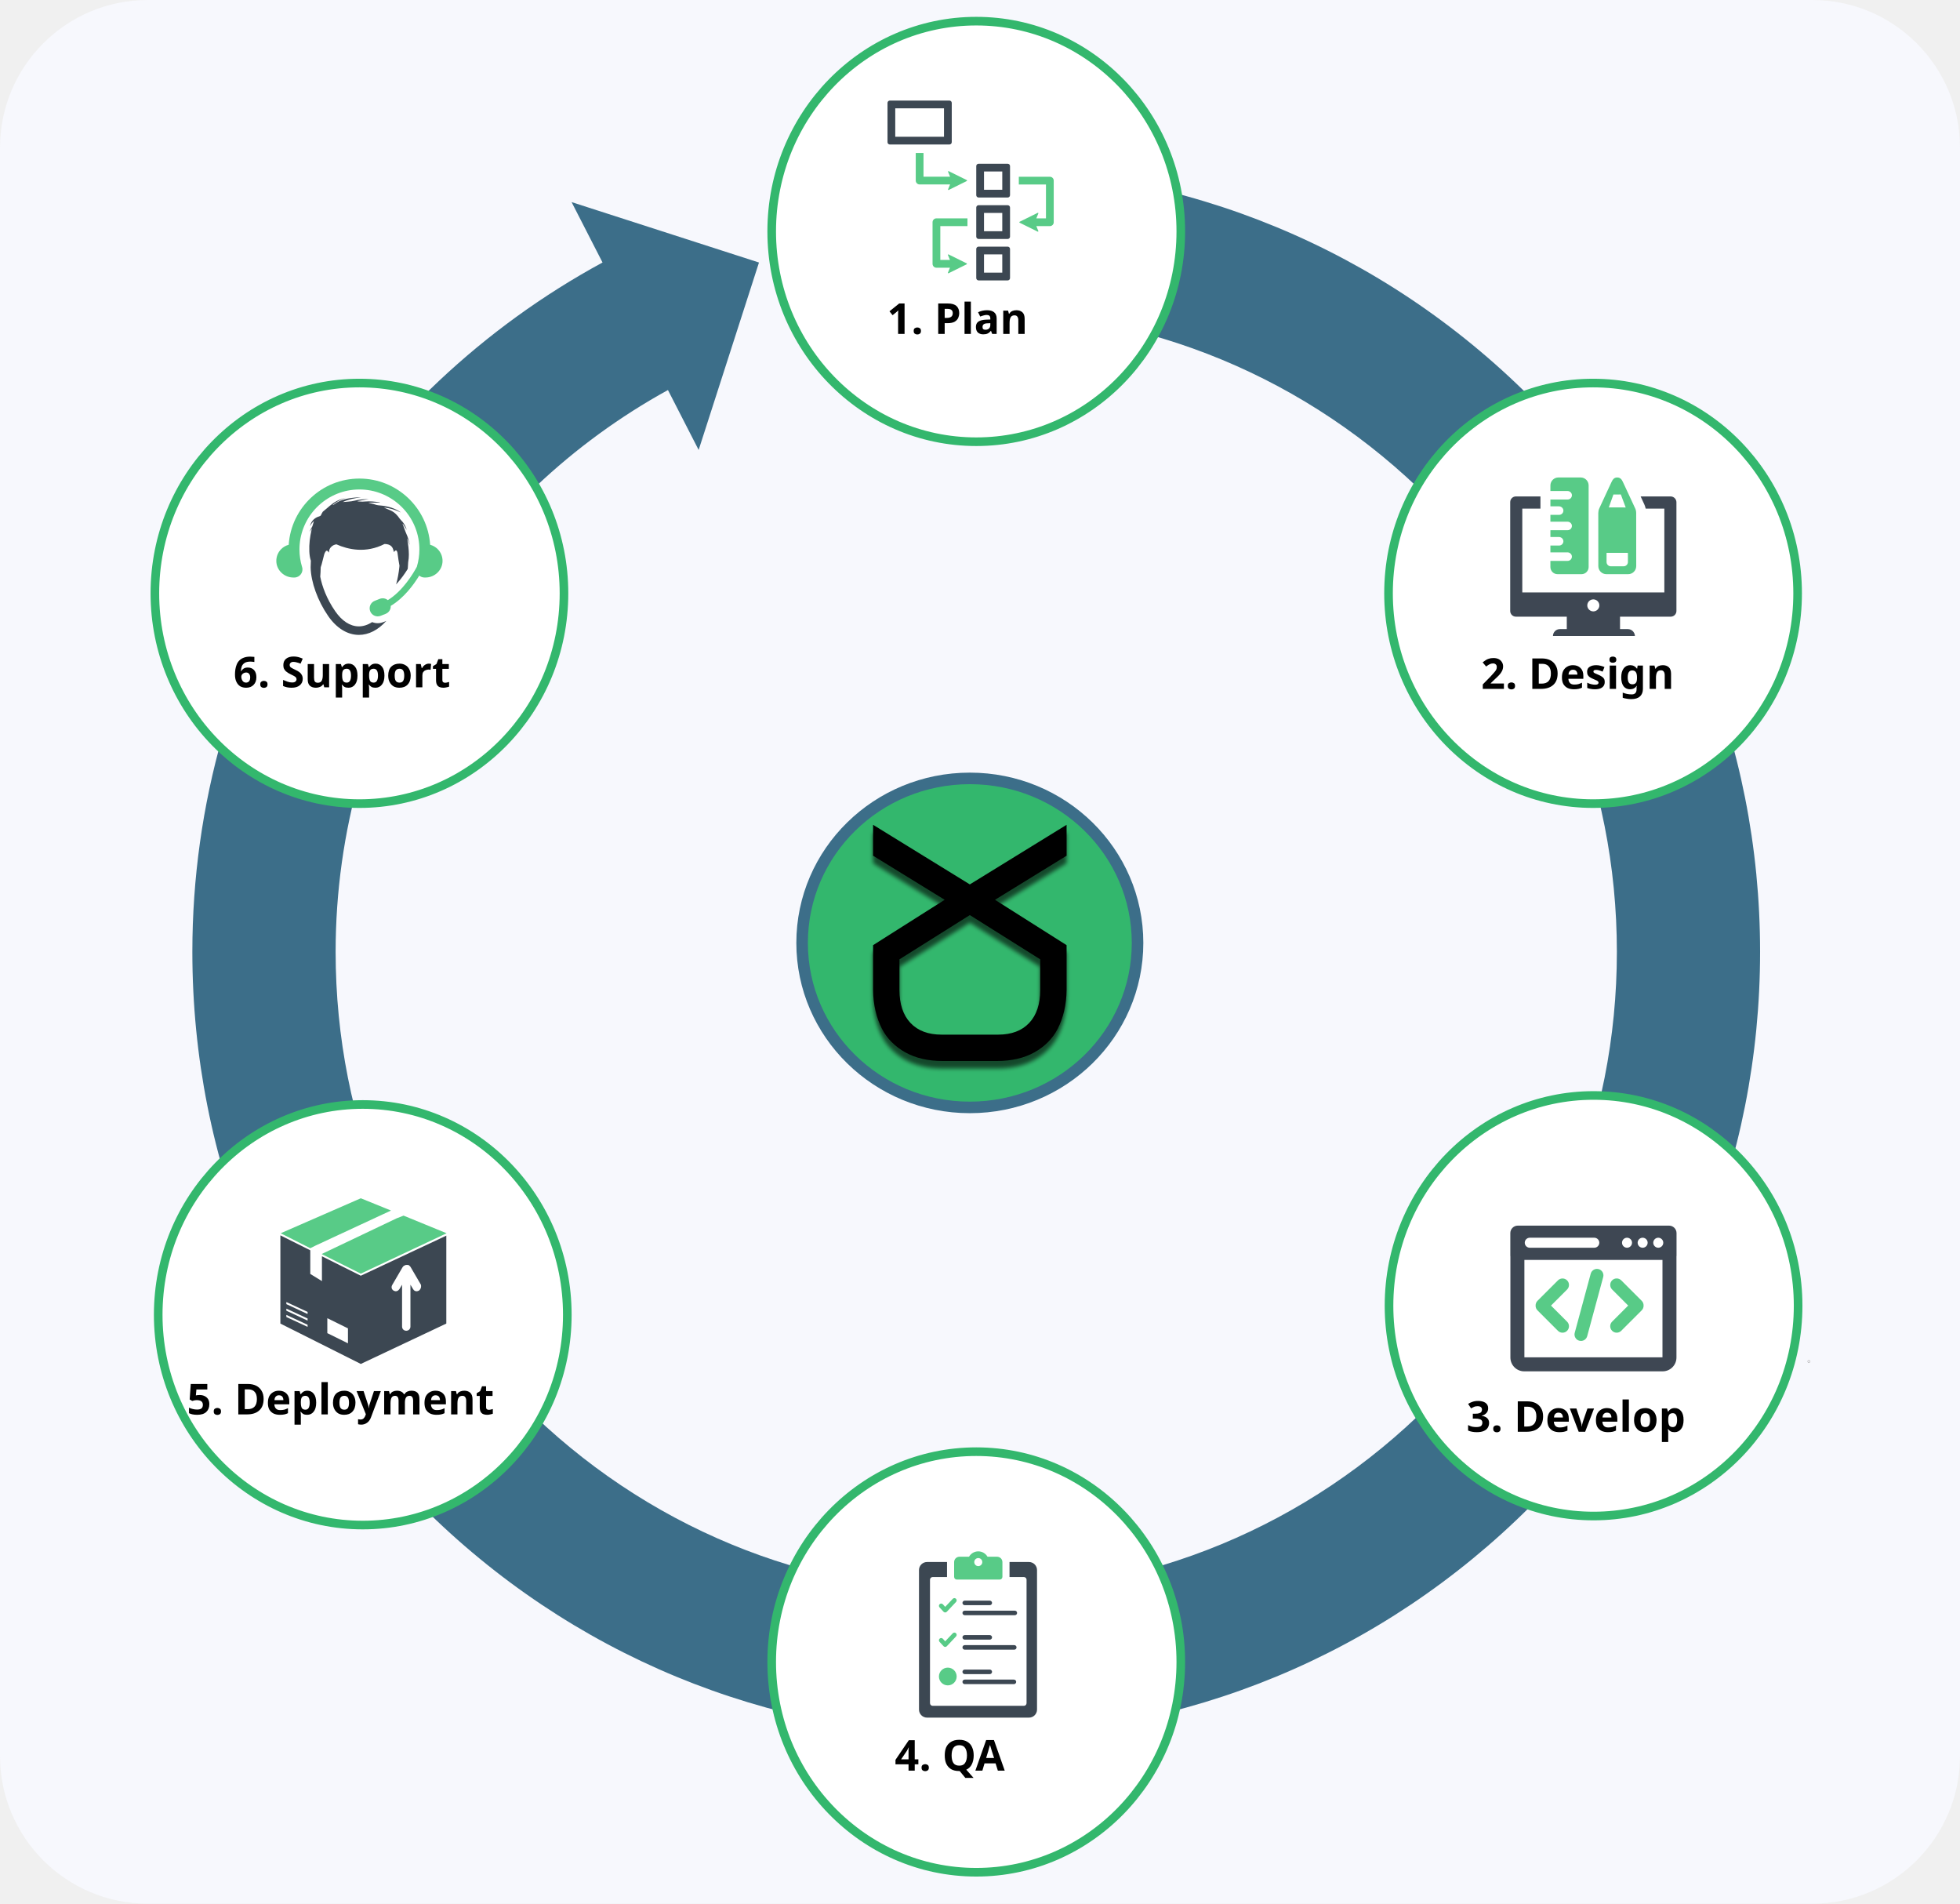
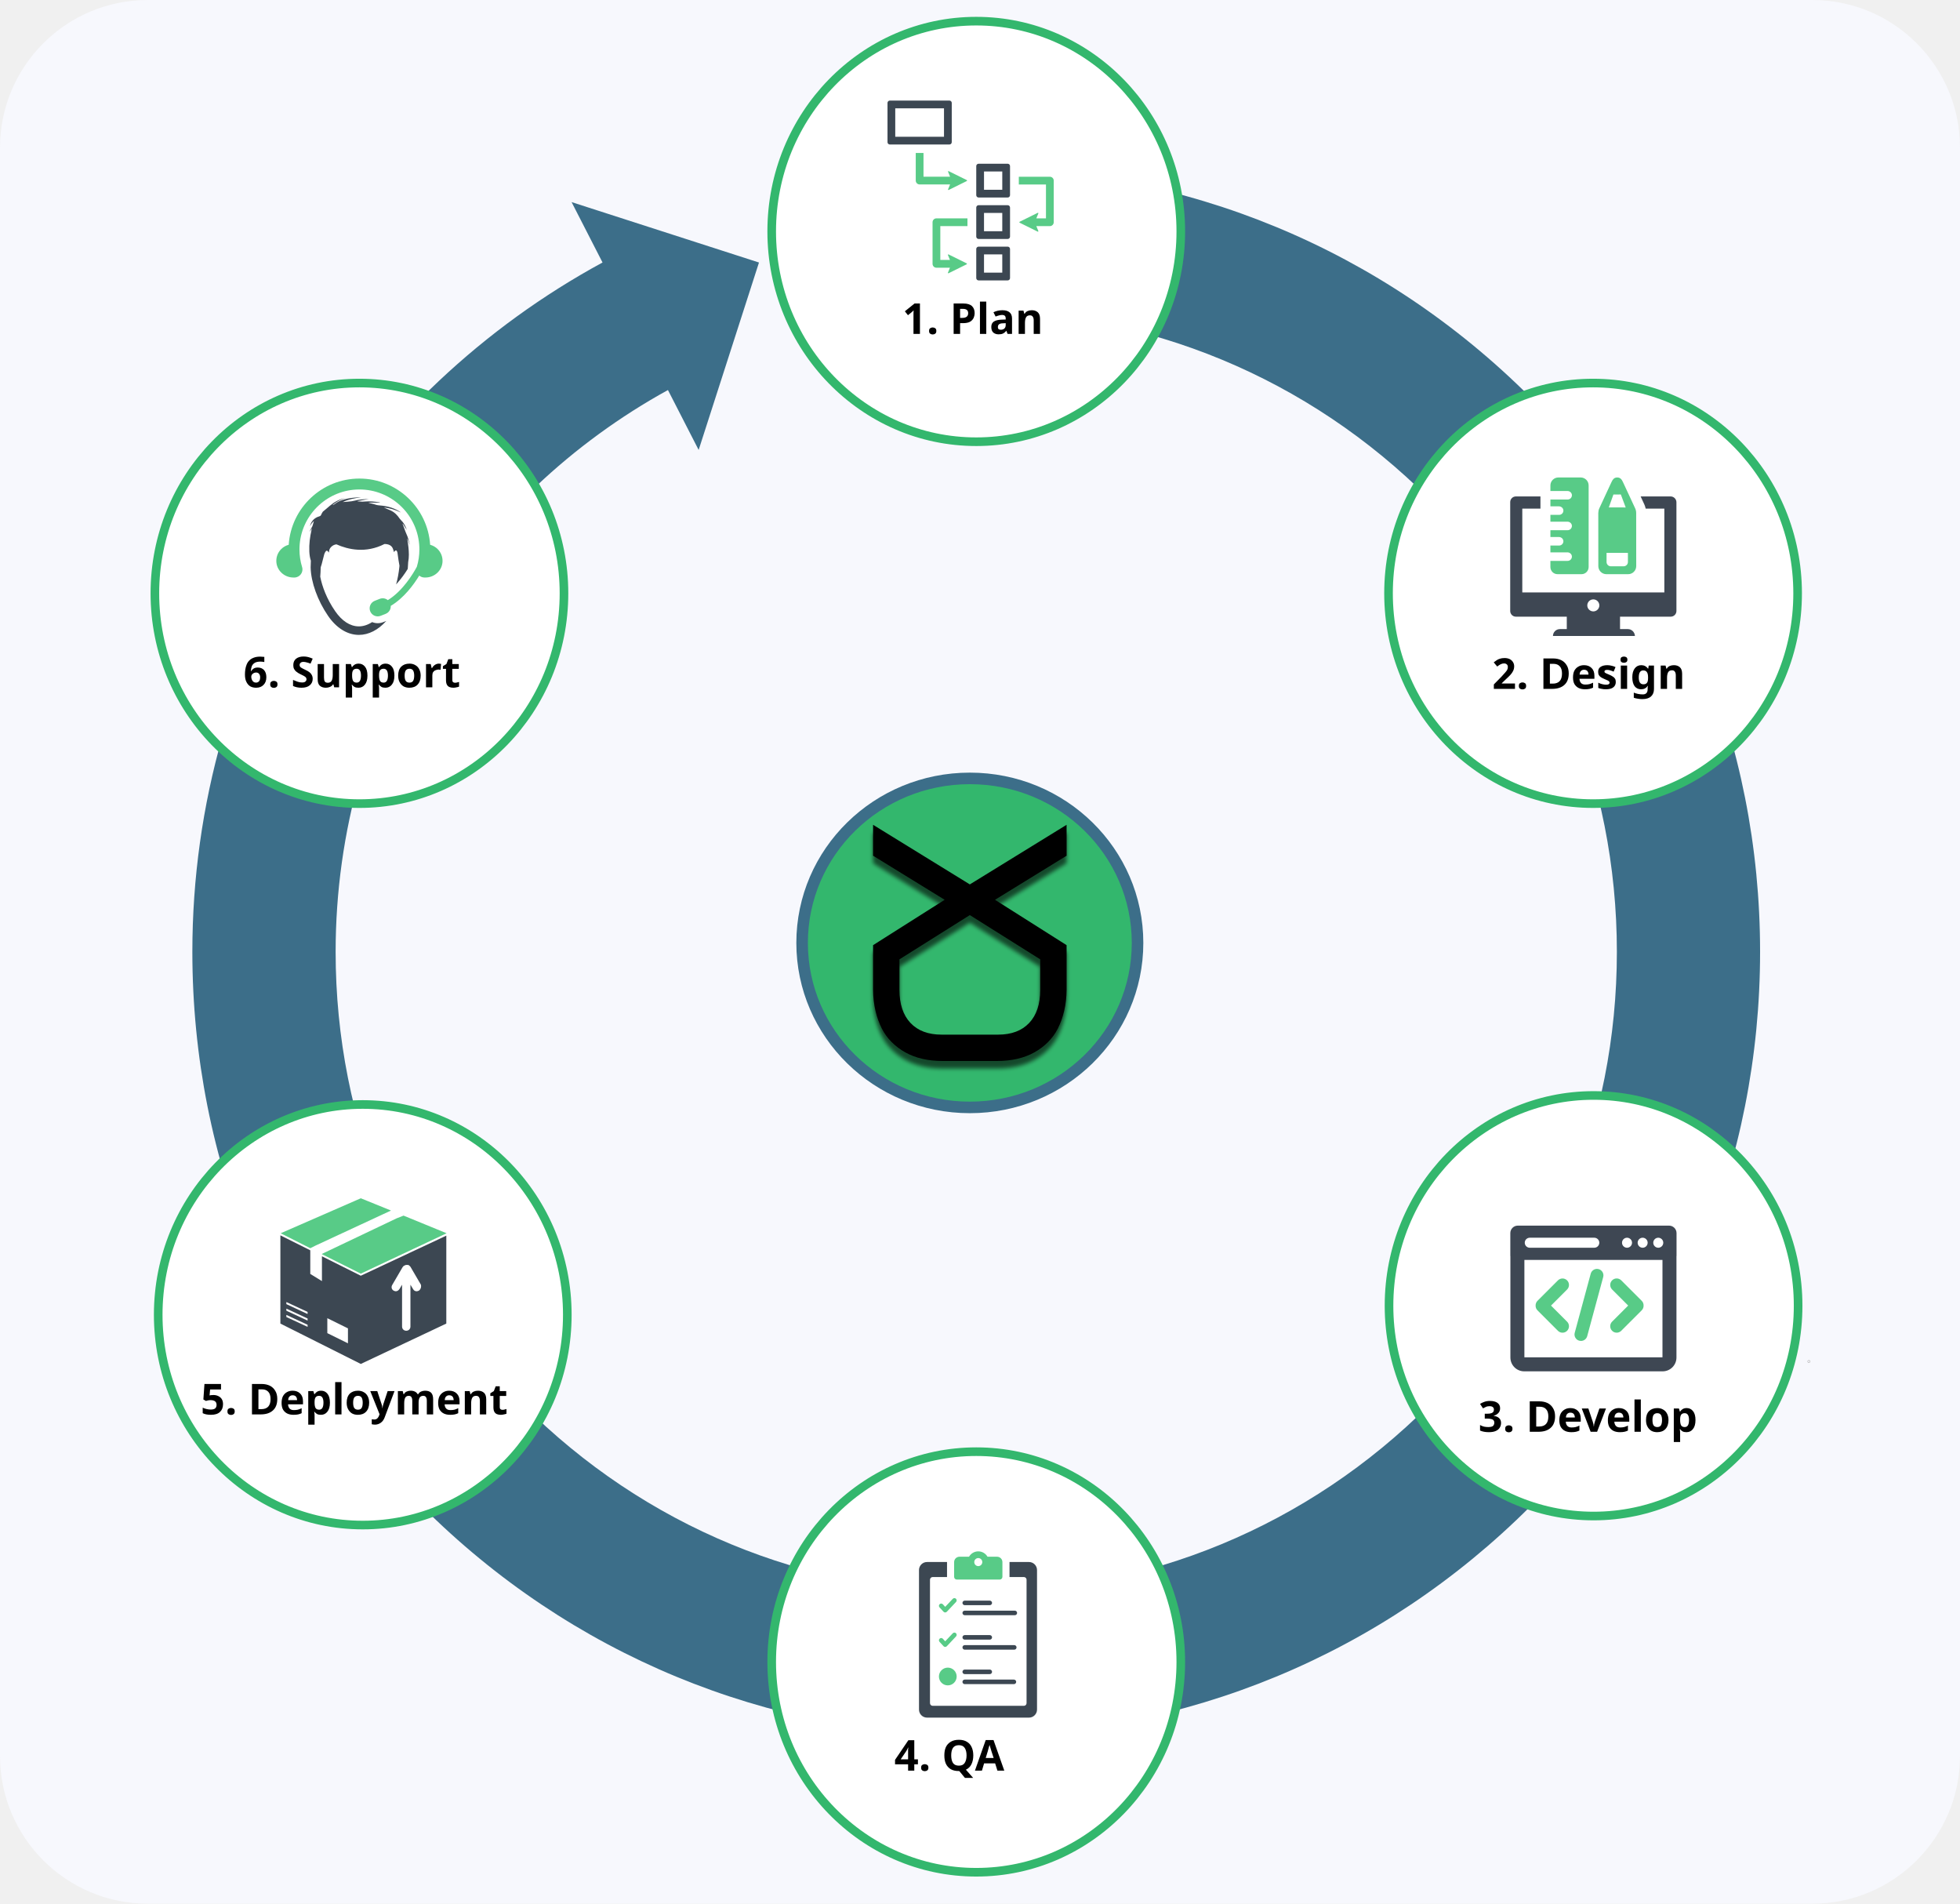
<svg xmlns="http://www.w3.org/2000/svg" width="859.785" height="834.884" viewBox="0 0 227.485 220.896" version="1.1" id="svg1" xml:space="preserve">
  <defs id="defs1">
    <linearGradient id="swatch11">
      <stop style="stop-color:#000000;stop-opacity:1;" offset="0" id="stop11" />
    </linearGradient>
    <filter style="color-interpolation-filters:sRGB" id="filter157-5-8" x="-0.028" y="-0.023" width="1.056" height="1.078">
      <feFlood result="flood" in="SourceGraphic" flood-opacity="0.604" flood-color="rgb(0,0,0)" id="feFlood156-9-8" />
      <feGaussianBlur result="blur" in="SourceGraphic" stdDeviation="1.5" id="feGaussianBlur156-7-6" />
      <feOffset result="offset" in="blur" dx="0" dy="5" id="feOffset156-7-0" />
      <feComposite result="comp1" operator="in" in="flood" in2="offset" id="feComposite156-6-4" />
      <feComposite result="comp2" operator="over" in="SourceGraphic" in2="comp1" id="feComposite157-7-6" />
    </filter>
  </defs>
  <g id="layer1" transform="translate(-16.14564,-1.342948)">
    <rect style="fill:#f7f8fd;fill-opacity:1;stroke:#3c6e89;stroke-width:0;stroke-linecap:butt;stroke-linejoin:bevel;stroke-miterlimit:0;stroke-dasharray:none;stroke-dashoffset:0;paint-order:fill markers stroke" id="rect1" width="227.485" height="220.896" x="16.146" y="1.343" ry="17.153" />
    <path class="st0" d="M 193.786,47.46 C 176.604,30.275 153.757,20.814 129.453,20.814 c -5.625,0 -11.259,0.518 -16.743,1.537 l 3.043,16.347 c 4.483,-0.834 9.094,-1.258 13.7,-1.258 19.861,0 38.533,7.733 52.575,21.778 14.045,14.045 21.778,32.717 21.778,52.575 0,19.858 -7.733,38.533 -21.778,52.575 -14.045,14.045 -32.717,21.778 -52.575,21.778 -19.858,0 -38.533,-7.733 -52.575,-21.778 -14.045,-14.045 -21.778,-32.717 -21.778,-52.575 0,-13.944 3.881,-27.534 11.221,-39.298 6.764,-10.842 16.191,-19.754 27.349,-25.894 l 3.564,6.952 7.002,-21.749 -21.75,-7.011 3.592,7.008 C 72.249,39.313 60.569,50.299 52.215,63.688 43.224,78.097 38.471,94.73 38.471,111.79 c 0,24.303 9.465,47.147 26.647,64.332 17.182,17.185 40.033,26.646 64.332,26.646 24.3,0 47.147,-9.465 64.332,-26.646 17.185,-17.185 26.646,-40.029 26.646,-64.332 0,-24.303 -9.458,-47.147 -26.643,-64.329 z" id="path1-08" style="fill:#3c6e89;fill-opacity:1;stroke:#33b76d;stroke-width:0;stroke-dasharray:none;stroke-opacity:1" />
    <ellipse style="opacity:1;fill:#ffffff;fill-opacity:1;fill-rule:nonzero;stroke:#33b76d;stroke-width:1;stroke-linejoin:bevel;stroke-miterlimit:0;stroke-dasharray:none;stroke-dashoffset:0;stroke-opacity:1;paint-order:fill markers stroke" id="path11" cx="201.044" cy="70.191" rx="23.741" ry="24.401" />
    <ellipse style="fill:#ffffff;fill-opacity:1;fill-rule:nonzero;stroke:#33b76d;stroke-width:1;stroke-linejoin:bevel;stroke-miterlimit:0;stroke-dasharray:none;stroke-dashoffset:0;stroke-opacity:1;paint-order:fill markers stroke" id="path11-8" cx="201.101" cy="152.857" rx="23.741" ry="24.401" />
    <ellipse style="fill:#ffffff;fill-opacity:1;fill-rule:nonzero;stroke:#33b76d;stroke-width:1;stroke-linejoin:bevel;stroke-miterlimit:0;stroke-dasharray:none;stroke-dashoffset:0;stroke-opacity:1;paint-order:fill markers stroke" id="path11-2" cx="129.453" cy="194.191" rx="23.741" ry="24.401" />
    <ellipse style="fill:#ffffff;fill-opacity:1;fill-rule:nonzero;stroke:#33b76d;stroke-width:1;stroke-linejoin:bevel;stroke-miterlimit:0;stroke-dasharray:none;stroke-dashoffset:0;stroke-opacity:1;paint-order:fill markers stroke" id="path11-4" cx="129.453" cy="28.198" rx="23.741" ry="24.401" />
    <ellipse style="fill:#ffffff;fill-opacity:1;fill-rule:nonzero;stroke:#33b76d;stroke-width:1;stroke-linejoin:bevel;stroke-miterlimit:0;stroke-dasharray:none;stroke-dashoffset:0;stroke-opacity:1;paint-order:fill markers stroke" id="path11-3" cx="57.862" cy="70.191" rx="23.741" ry="24.401" />
    <ellipse style="fill:#ffffff;fill-opacity:1;fill-rule:nonzero;stroke:#33b76d;stroke-width:1;stroke-linejoin:bevel;stroke-miterlimit:0;stroke-dasharray:none;stroke-dashoffset:0;stroke-opacity:1;paint-order:fill markers stroke" id="path11-3-8" cx="58.249" cy="153.904" rx="23.741" ry="24.401" />
  </g>
  <g id="layer2" transform="translate(-16.14564,-1.342948)">
-     <text xml:space="preserve" style="font-style:normal;font-variant:normal;font-weight:bold;font-stretch:normal;font-size:4.939px;line-height:1.25;font-family:Verdana;-inkscape-font-specification:'Verdana, Bold';font-variant-ligatures:normal;font-variant-caps:normal;font-variant-numeric:normal;font-variant-east-asian:normal;stroke-width:0.297" x="129.589" y="206.801" id="text7-1-3">
-       <tspan style="font-style:normal;font-variant:normal;font-weight:bold;font-stretch:normal;font-size:4.939px;font-family:Verdana;-inkscape-font-specification:'Verdana, Bold';font-variant-ligatures:normal;font-variant-caps:normal;font-variant-numeric:normal;font-variant-east-asian:normal;text-align:center;text-anchor:middle;stroke-width:0.297" x="129.589" y="206.801" id="tspan11">4. QA</tspan>
+     <text xml:space="preserve" style="font-style:normal;font-variant:normal;font-weight:bold;font-stretch:normal;font-size:4.939px;line-height:1.25;font-family:Verdana;-inkscape-font-specification:'Verdana, Bold';font-variant-ligatures:normal;font-variant-caps:normal;font-variant-numeric:normal;font-variant-east-asian:normal;stroke-width:0.297" x="129.54" y="206.801" id="text7-1-3">
+       <tspan style="font-style:normal;font-variant:normal;font-weight:bold;font-stretch:normal;font-size:4.939px;font-family:Montserrat;-inkscape-font-specification:'Montserrat Bold';font-variant-ligatures:normal;font-variant-caps:normal;font-variant-numeric:normal;font-variant-east-asian:normal;text-align:center;text-anchor:middle;stroke-width:0.297" x="129.54" y="206.801" id="tspan11">4. QA</tspan>
    </text>
    <g id="g11-1" transform="matrix(0.309516,0,0,0.309516,119.7527,181.0987)" style="stroke-width:1;stroke-dasharray:none">
      <path d="m 39.141,2.845 h -3.576 c -0.697,-1.197 -1.98,-2.011 -3.466,-2.011 -1.485,0 -2.768,0.814 -3.465,2.011 h -3.576 c -1.111,0 -2.012,0.901 -2.012,2.012 v 5.546 c 0,0.556 0.45,1.006 1.006,1.006 h 16.094 c 0.556,0 1.006,-0.45 1.006,-1.006 V 4.857 C 41.153,3.746 40.252,2.845 39.141,2.845 Z M 32.1,6.366 c -0.833,0 -1.508,-0.676 -1.508,-1.509 0,-0.833 0.675,-1.509 1.508,-1.509 0.833,0 1.509,0.676 1.509,1.509 0,0.833 -0.675,1.509 -1.509,1.509 z" fill="#58cb87" id="path1-52-3" style="stroke-width:1;stroke-dasharray:none" />
      <path d="m 51.111,4.826 h -7.294 c 0,0.01 10e-4,0.02 10e-4,0.03 v 5.546 c 0,0.02 -10e-4,0.04 -0.002,0.06 H 49.2 c 0.556,0 1.006,0.45 1.006,1.006 v 46.27 c 0,0.556 -0.45,1.006 -1.006,1.006 H 15 c -0.555,0 -1.006,-0.45 -1.006,-1.006 v -46.27 c 0,-0.556 0.45,-1.006 1.006,-1.006 h 5.384 c 0,-0.02 -0.002,-0.04 -0.002,-0.06 V 4.857 c 0,-0.01 10e-4,-0.02 10e-4,-0.03 H 12.888 C 11.222,4.827 9.87,6.178 9.87,7.845 V 60.15 c 0,1.666 1.351,3.017 3.018,3.017 h 38.223 c 1.667,0 3.018,-1.351 3.018,-3.017 V 7.844 c 0,-1.666 -1.351,-3.018 -3.018,-3.018 z" fill="#3c4752" id="path2-5-8" style="stroke-width:1;stroke-dasharray:none" />
      <g id="g10-4-0" style="stroke-width:1;stroke-dasharray:none">
        <path d="M 36.412,21.011 H 27.02 c -0.47,0 -0.851,-0.381 -0.851,-0.852 0,-0.47 0.381,-0.852 0.851,-0.852 h 9.393 c 0.47,0 0.852,0.381 0.852,0.852 -10e-4,0.471 -0.382,0.852 -0.853,0.852 z" fill="#3c4752" id="path3-74-9" style="stroke-width:1;stroke-dasharray:none" />
        <path d="M 45.805,24.77 H 27.02 c -0.47,0 -0.851,-0.381 -0.851,-0.852 0,-0.471 0.381,-0.852 0.851,-0.852 h 18.785 c 0.471,0 0.851,0.381 0.851,0.852 10e-4,0.471 -0.381,0.852 -0.851,0.852 z" fill="#3c4752" id="path4-4-7" style="stroke-width:1;stroke-dasharray:none" />
        <path d="M 36.412,33.932 H 27.02 c -0.47,0 -0.851,-0.381 -0.851,-0.852 0,-0.471 0.381,-0.852 0.851,-0.852 h 9.393 c 0.47,0 0.852,0.381 0.852,0.852 -10e-4,0.471 -0.382,0.852 -0.853,0.852 z" fill="#3c4752" id="path5-30-9" style="stroke-width:1;stroke-dasharray:none" />
        <path d="M 45.599,37.691 H 27.02 c -0.47,0 -0.851,-0.381 -0.851,-0.852 0,-0.471 0.381,-0.852 0.851,-0.852 h 18.579 c 0.47,0 0.851,0.381 0.851,0.852 0,0.471 -0.381,0.852 -0.851,0.852 z" fill="#3c4752" id="path6-78-9" style="stroke-width:1;stroke-dasharray:none" />
        <path d="M 36.412,46.853 H 27.02 c -0.47,0 -0.851,-0.381 -0.851,-0.852 0,-0.471 0.381,-0.852 0.851,-0.852 h 9.393 c 0.47,0 0.852,0.381 0.852,0.852 -10e-4,0.47 -0.382,0.852 -0.853,0.852 z" fill="#3c4752" id="path7-6-3" style="stroke-width:1;stroke-dasharray:none" />
        <path d="M 45.465,50.612 H 27.02 c -0.47,0 -0.851,-0.381 -0.851,-0.852 0,-0.471 0.381,-0.852 0.851,-0.852 h 18.445 c 0.47,0 0.851,0.381 0.851,0.852 10e-4,0.47 -0.381,0.852 -0.851,0.852 z" fill="#3c4752" id="path8-8-2" style="stroke-width:1;stroke-dasharray:none" />
        <path d="M 19.689,23.736 H 19.684 C 19.447,23.735 19.222,23.634 19.062,23.46 l -1.494,-1.627 c -0.318,-0.347 -0.295,-0.885 0.052,-1.203 0.346,-0.318 0.885,-0.296 1.203,0.051 l 0.874,0.952 2.829,-3.001 c 0.322,-0.343 0.862,-0.358 1.204,-0.036 0.342,0.323 0.358,0.862 0.036,1.204 l -3.457,3.668 c -0.161,0.172 -0.386,0.268 -0.62,0.268 z" fill="#58cb87" id="path9-8-4" style="stroke-width:1;stroke-dasharray:none" />
        <path d="m 19.689,36.657 h -0.005 c -0.237,-10e-4 -0.462,-0.102 -0.622,-0.276 l -1.494,-1.627 c -0.318,-0.346 -0.295,-0.885 0.052,-1.203 0.346,-0.318 0.885,-0.295 1.203,0.052 l 0.874,0.952 2.829,-3.002 c 0.322,-0.342 0.862,-0.358 1.204,-0.035 0.342,0.323 0.358,0.862 0.036,1.204 l -3.457,3.668 c -0.161,0.171 -0.386,0.267 -0.62,0.267 z" fill="#58cb87" id="path10-4-3" style="stroke-width:1;stroke-dasharray:none" />
        <circle cx="20.67" cy="47.749" fill="#58cb87" r="3.327" id="circle10-7" style="stroke-width:1;stroke-dasharray:none" />
      </g>
    </g>
-     <text xml:space="preserve" style="font-style:normal;font-variant:normal;font-weight:bold;font-stretch:normal;font-size:4.939px;line-height:1.25;font-family:Verdana;-inkscape-font-specification:'Verdana, Bold';font-variant-ligatures:normal;font-variant-caps:normal;font-variant-numeric:normal;font-variant-east-asian:normal;stroke-width:0.236" x="43.248" y="81.097" id="text7-1-2-4">
-       <tspan id="tspan7-7-9-1" style="font-style:normal;font-variant:normal;font-weight:bold;font-stretch:normal;font-size:4.939px;font-family:Verdana;-inkscape-font-specification:'Verdana, Bold';font-variant-ligatures:normal;font-variant-caps:normal;font-variant-numeric:normal;font-variant-east-asian:normal;stroke-width:0.236" x="43.248" y="81.097">6. Support</tspan>
+     <text xml:space="preserve" style="font-style:normal;font-variant:normal;font-weight:bold;font-stretch:normal;font-size:4.939px;line-height:1.25;font-family:Verdana;-inkscape-font-specification:'Verdana, Bold';font-variant-ligatures:normal;font-variant-caps:normal;font-variant-numeric:normal;font-variant-east-asian:normal;stroke-width:0.236" x="44.403" y="81.097" id="text7-1-2-4">
+       <tspan id="tspan7-7-9-1" style="font-style:normal;font-variant:normal;font-weight:bold;font-stretch:normal;font-size:4.939px;font-family:Montserrat;-inkscape-font-specification:'Montserrat Bold';font-variant-ligatures:normal;font-variant-caps:normal;font-variant-numeric:normal;font-variant-east-asian:normal;stroke-width:0.236" x="44.403" y="81.097">6. Support</tspan>
    </text>
    <g id="g2-3-1" transform="matrix(0.3127577,0,0,0.3127577,47.85415,55.93526)">
      <path d="M 61.036,29.171 C 60.274,28.409 59.313,27.846 58.241,27.563 57.345,13.867 45.918,3 32,3 18.082,3 6.655,13.867 5.759,27.562 4.687,27.845 3.726,28.408 2.964,29.17 c -1.133,1.133 -1.828,2.707 -1.807,4.443 0.041,3.408 2.927,6.1 6.335,6.1 h 0.351 0.002 c 2.012,0 3.473,-1.942 2.882,-3.865 -0.647,-2.105 -0.979,-4.308 -0.979,-6.55 0,-0.654 0.027,-1.301 0.084,-1.939 C 10.816,15.991 20.385,7.046 32,7.046 c 11.615,0 21.184,8.945 22.168,20.314 0.057,0.637 0.084,1.285 0.084,1.939 0,2.2 -0.323,4.366 -0.949,6.439 -1.449,2.683 -5.283,9.014 -10.765,12.363 -0.812,-0.667 -1.951,-0.887 -2.998,-0.475 l -1.855,0.731 C 36.149,48.963 35.394,50.7 36,52.236 c 0.606,1.537 2.343,2.291 3.879,1.685 l 1.855,-0.731 c 1.23,-0.485 1.957,-1.696 1.888,-2.948 4.91,-2.932 8.53,-7.892 10.578,-11.248 0.521,0.444 1.198,0.718 1.954,0.718 h 0.354 c 3.408,0 6.294,-2.692 6.335,-6.1 0.021,-1.735 -0.674,-3.309 -1.807,-4.441 z" fill="#58cb87" id="path1-1-2" />
      <path d="m 40.807,56.275 c -0.662,0.261 -1.345,0.385 -2.018,0.385 -0.718,0 -1.423,-0.143 -2.077,-0.409 -1.64,1.07 -3.361,1.62 -5.071,1.588 -3.159,-0.066 -6.152,-2.023 -8.657,-5.66 -3.13,-4.546 -4.821,-9.145 -5.527,-12.779 0.096,-1.042 0.136,-2.089 0.158,-3.137 0.003,-0.127 -0.008,-0.26 0.027,-0.379 0.108,-0.374 0.253,-0.737 0.352,-1.113 0.316,-1.207 0.605,-2.42 0.933,-3.624 0.09,-0.329 0.251,-0.647 0.424,-0.944 0.336,-0.575 0.725,-0.574 1.108,-0.023 0.062,0.09 0.123,0.181 0.203,0.299 0.118,-1.127 0.281,-1.517 0.831,-2.095 0.542,-0.571 1.226,-0.889 1.971,-0.978 4.326,1.924 10.894,3.431 17.851,-0.134 0.462,0.009 0.92,0.046 1.377,0.185 0.764,0.232 1.334,0.682 1.663,1.387 0.212,0.452 0.31,0.958 0.454,1.425 0.096,-0.113 0.214,-0.275 0.354,-0.415 0.325,-0.324 0.588,-0.275 0.778,0.147 0.078,0.173 0.148,0.358 0.176,0.544 0.136,0.9 0.246,1.805 0.385,2.705 0.106,0.688 0.233,1.372 0.355,2.058 -0.014,0.165 -0.025,0.328 -0.042,0.494 -0.233,2.283 -0.633,4.429 -1.198,6.456 1.804,-1.933 3.26,-4.031 4.291,-5.7 0.016,-0.146 0.036,-0.289 0.051,-0.436 0.073,-0.717 0.115,-1.424 0.133,-2.121 0.363,-1.851 0.282,-3.715 0.089,-5.575 -0.115,-1.112 -0.302,-2.217 -0.465,-3.384 0.178,0.458 0.345,0.866 0.494,1.28 0.146,0.408 0.272,0.824 0.407,1.236 0.01,-0.078 -0.002,-0.149 -0.017,-0.22 -0.273,-1.313 -0.596,-2.611 -1.18,-3.829 -0.121,-0.253 -0.229,-0.514 -0.327,-0.777 -0.335,-0.905 -0.662,-1.812 -0.992,-2.719 -0.026,-0.071 -0.052,-0.141 -0.078,-0.211 0.029,-0.016 0.058,-0.032 0.086,-0.047 0.483,0.763 0.966,1.526 1.449,2.288 -0.074,-0.257 -0.165,-0.511 -0.267,-0.76 -0.438,-1.064 -1.003,-2.043 -1.856,-2.837 -0.177,-0.165 -0.342,-0.352 -0.477,-0.553 -0.885,-1.317 -1.953,-2.428 -3.43,-3.083 -0.649,-0.288 -1.306,-0.561 -1.959,-0.84 -0.164,-0.07 -0.327,-0.141 -0.491,-0.212 2.218,0.175 4.281,0.867 6.273,1.809 -0.066,-0.068 -0.14,-0.119 -0.214,-0.169 -2.033,-1.374 -4.307,-2.063 -6.72,-2.346 -0.901,-0.106 -1.818,-0.099 -2.682,-0.446 -0.302,-0.122 -0.628,-0.187 -0.945,-0.269 -0.454,-0.118 -0.91,-0.227 -1.365,-0.341 0.002,-0.026 0.004,-0.052 0.006,-0.078 1.392,0 2.785,0 4.177,0 -0.032,-0.081 -0.07,-0.106 -0.11,-0.112 -1.817,-0.261 -3.638,-0.458 -5.476,-0.292 -0.629,0.057 -1.25,0.085 -1.876,-10e-4 -0.277,-0.038 -0.557,-0.049 -0.835,-0.072 -0.001,-0.027 -0.003,-0.054 -0.004,-0.08 1.363,-0.254 2.726,-0.508 4.168,-0.777 -1.447,0.036 -2.81,0.13 -4.158,0.369 -0.752,0.134 -1.488,0.374 -2.244,0.473 -1.081,0.141 -2.173,0.196 -3.267,0.288 2.16,-1.028 4.472,-1.475 6.827,-1.737 -0.443,0.013 -0.886,-0.006 -1.326,0.016 -1.632,0.085 -3.251,0.278 -4.832,0.71 -1.311,0.358 -2.554,0.858 -3.625,1.728 -0.203,0.165 -0.448,0.278 -0.674,0.415 -0.022,-0.034 -0.045,-0.069 -0.067,-0.104 0.491,-0.357 0.966,-0.741 1.479,-1.062 0.524,-0.327 1.076,-0.615 1.635,-0.879 0.54,-0.255 1.104,-0.457 1.658,-0.682 -1.098,0.279 -2.155,0.664 -3.171,1.163 -2.017,0.99 -3.533,2.64 -5.275,3.992 -0.007,0.006 -0.014,0.012 -0.019,0.02 -0.112,0.182 -0.233,0.358 -0.332,0.547 -0.148,0.281 -0.259,0.583 -0.427,0.851 -0.076,0.121 -0.24,0.206 -0.381,0.264 -0.285,0.118 -0.592,0.185 -0.873,0.311 -1.502,0.674 -2.388,1.851 -2.764,3.435 0.36,-0.719 0.815,-1.365 1.481,-1.95 -0.18,0.62 -0.33,1.171 -0.504,1.714 -0.071,0.221 -0.17,0.439 -0.296,0.633 -0.354,0.542 -0.626,1.117 -0.834,1.803 0.284,-0.484 0.53,-0.903 0.776,-1.323 0.02,0.01 0.041,0.021 0.061,0.031 -0.025,0.114 -0.049,0.229 -0.076,0.343 -0.61,2.659 -0.963,5.345 -0.841,8.079 0.053,1.182 0.205,2.333 0.571,3.443 -0.051,0.799 -0.078,1.618 -0.079,2.457 v 0.033 c 0.108,5.455 2.593,12.355 6.485,18.006 3.061,4.445 7.036,6.94 11.194,7.026 C 31.65,60.999 31.725,61 31.8,61 c 3.621,0 7.173,-1.822 10.167,-5.182 z" fill="#3c4752" id="path2-49-2" />
    </g>
-     <text xml:space="preserve" style="font-style:normal;font-variant:normal;font-weight:bold;font-stretch:normal;font-size:4.939px;line-height:1.25;font-family:Verdana;-inkscape-font-specification:'Verdana, Bold';font-variant-ligatures:normal;font-variant-caps:normal;font-variant-numeric:normal;font-variant-east-asian:normal;stroke-width:0.236" x="37.849" y="165.465" id="text7-6-2-31-9">
-       <tspan id="tspan7-5-4-9-0" style="font-style:normal;font-variant:normal;font-weight:bold;font-stretch:normal;font-size:4.939px;font-family:Verdana;-inkscape-font-specification:'Verdana, Bold';font-variant-ligatures:normal;font-variant-caps:normal;font-variant-numeric:normal;font-variant-east-asian:normal;stroke-width:0.236" x="37.849" y="165.465">5. Deployment</tspan>
+     <text xml:space="preserve" style="font-style:normal;font-variant:normal;font-weight:bold;font-stretch:normal;font-size:4.939px;line-height:1.25;font-family:Verdana;-inkscape-font-specification:'Verdana, Bold';font-variant-ligatures:normal;font-variant-caps:normal;font-variant-numeric:normal;font-variant-east-asian:normal;stroke-width:0.236" x="39.436" y="165.465" id="text7-6-2-31-9">
+       <tspan id="tspan7-5-4-9-0" style="font-style:normal;font-variant:normal;font-weight:bold;font-stretch:normal;font-size:4.939px;font-family:Montserrat;-inkscape-font-specification:'Montserrat Bold';font-variant-ligatures:normal;font-variant-caps:normal;font-variant-numeric:normal;font-variant-east-asian:normal;stroke-width:0.236" x="39.436" y="165.465">5. Deployment</tspan>
    </text>
    <g id="g3-0-0" transform="matrix(0.3469975,0,0,0.3469975,47.23057,138.8938)">
      <g id="g2-6-2">
        <polygon class="st0" points="31.1,4.3 41.2,8.4 16,20.1 14.2,21 4.3,16 " id="polygon1-1" style="fill:#58cb87" />
        <polygon class="st0" points="45.4,10.1 59.8,16 31.1,29.5 18.1,23 18.1,22.9 43.1,11 " id="polygon2-8-7" style="fill:#58cb87" />
      </g>
      <path class="st1" d="m 31.1,30.2 -13,-6.5 V 32 l -3.9,-2.4 v -7.9 l -10,-5 V 46.2 L 31.1,59.7 59.7,46.2 V 16.8 Z M 13.3,47.3 6.2,44 v -0.7 l 7.1,3.3 z m 0,-2.1 -7.1,-3.3 v -0.7 l 7.1,3.3 z M 13.3,43 6.2,39.7 V 39 l 7.1,3.3 z m 13.5,9.8 -6.9,-3.4 v -5 l 6.9,3.4 z M 50.5,35.2 c -0.2,0.1 -0.5,0.2 -0.7,0.2 -0.5,0 -0.9,-0.2 -1.2,-0.7 l -0.9,-1.5 v 14 c 0,0.8 -0.6,1.4 -1.4,1.4 -0.8,0 -1.4,-0.6 -1.4,-1.4 v -14 L 44,34.7 c -0.3,0.4 -0.7,0.7 -1.2,0.7 -0.2,0 -0.5,-0.1 -0.7,-0.2 -0.7,-0.4 -0.9,-1.2 -0.5,-1.9 l 3.5,-6 c 0,0 0,0 0.1,-0.1 0,-0.1 0.1,-0.1 0.1,-0.1 0,-0.1 0.1,-0.1 0.1,-0.1 0,0 0.1,-0.1 0.1,-0.1 0,0 0,0 0.1,-0.1 0,0 0.1,0 0.1,0 0.1,0 0.1,0 0.2,-0.1 0.1,0 0.1,0 0.2,-0.1 0.1,0 0.1,0 0.2,0 0,0 0.1,0 0.1,0 0,0 0.1,0 0.1,0 0.1,0 0.1,0 0.2,0 0.1,0 0.1,0 0.2,0 0.1,0 0.1,0 0.2,0.1 0,0 0.1,0 0.1,0 0,0 0,0 0.1,0.1 0,0 0.1,0.1 0.1,0.1 0.1,0 0.1,0.1 0.1,0.1 0,0 0.1,0.1 0.1,0.1 0,0 0,0 0.1,0.1 l 3.5,6 c 0.2,0.8 -0.1,1.6 -0.7,2 z" id="path2-92-5" style="fill:#3c4752" />
    </g>
-     <text xml:space="preserve" style="font-style:normal;font-variant:normal;font-weight:bold;font-stretch:normal;font-size:4.939px;line-height:1.25;font-family:Verdana;-inkscape-font-specification:'Verdana, Bold';font-variant-ligatures:normal;font-variant-caps:normal;font-variant-numeric:normal;font-variant-east-asian:normal;stroke-width:0.297" x="186.351" y="167.481" id="text7-6-2-8">
-       <tspan id="tspan7-5-4-7" style="font-style:normal;font-variant:normal;font-weight:bold;font-stretch:normal;font-size:4.939px;font-family:Verdana;-inkscape-font-specification:'Verdana, Bold';font-variant-ligatures:normal;font-variant-caps:normal;font-variant-numeric:normal;font-variant-east-asian:normal;stroke-width:0.297" x="186.351" y="167.481">3. Develop</tspan>
+     <text xml:space="preserve" style="font-style:normal;font-variant:normal;font-weight:bold;font-stretch:normal;font-size:4.939px;line-height:1.25;font-family:Verdana;-inkscape-font-specification:'Verdana, Bold';font-variant-ligatures:normal;font-variant-caps:normal;font-variant-numeric:normal;font-variant-east-asian:normal;stroke-width:0.297" x="187.739" y="167.481" id="text7-6-2-8">
+       <tspan id="tspan7-5-4-7" style="font-style:normal;font-variant:normal;font-weight:bold;font-stretch:normal;font-size:4.939px;font-family:Montserrat;-inkscape-font-specification:'Montserrat Bold';font-variant-ligatures:normal;font-variant-caps:normal;font-variant-numeric:normal;font-variant-east-asian:normal;stroke-width:0.297" x="187.739" y="167.481">3. Develop</tspan>
    </text>
    <g id="g5-1" transform="matrix(1.121826,0,0,1.121826,-6.020595,32.96057)">
      <path d="m 181.889,108.523 -1.663,-1.663 1.663,-1.663 c 0.126,-0.126 0.196,-0.294 0.196,-0.473 0,-0.179 -0.07,-0.347 -0.196,-0.473 -0.261,-0.261 -0.685,-0.261 -0.946,0 l -2.116,2.116 c -0.129,0.129 -0.2,0.309 -0.195,0.492 -0.006,0.184 0.065,0.363 0.195,0.493 l 2.116,2.116 c 0.126,0.126 0.294,0.196 0.473,0.196 0.179,0 0.347,-0.07 0.473,-0.196 0.126,-0.126 0.196,-0.294 0.196,-0.473 5.3e-4,-0.179 -0.069,-0.347 -0.196,-0.473 z" fill="#58cb87" id="path1-0-9-7" style="stroke-width:0.265" />
      <path d="m 189.609,106.364 -2.116,-2.116 c -0.126,-0.126 -0.294,-0.196 -0.473,-0.196 -0.179,0 -0.347,0.07 -0.473,0.196 -0.126,0.126 -0.196,0.294 -0.196,0.473 0,0.179 0.07,0.347 0.196,0.473 l 1.663,1.663 -1.663,1.663 c -0.126,0.126 -0.196,0.294 -0.196,0.473 0,0.179 0.07,0.347 0.196,0.473 0.126,0.126 0.294,0.196 0.473,0.196 0.179,0 0.347,-0.07 0.473,-0.196 l 2.116,-2.116 c 0.129,-0.129 0.201,-0.309 0.195,-0.493 0.006,-0.184 -0.065,-0.363 -0.194,-0.493 z" fill="#58cb87" id="path2-63-5-4" style="stroke-width:0.265" />
      <path d="m 185.156,103.088 c -0.173,-0.047 -0.353,-0.024 -0.508,0.065 -0.155,0.089 -0.266,0.233 -0.313,0.405 l -1.655,6.114 c -0.047,0.172 -0.024,0.353 0.065,0.508 0.089,0.155 0.233,0.266 0.405,0.313 0.057,0.015 0.116,0.023 0.175,0.023 0.301,0 0.566,-0.203 0.645,-0.494 l 1.656,-6.115 c 0.097,-0.356 -0.115,-0.724 -0.47,-0.82 z" fill="#58cb87" id="path3-20-0-1" style="stroke-width:0.265" />
      <path d="m 192.443,98.589 h -15.656 c -0.424,0 -0.771,0.347 -0.771,0.771 v 2.378 h 0.008 v 10.493 c 0,0.788 0.641,1.429 1.429,1.429 h 14.323 c 0.788,0 1.429,-0.641 1.429,-1.429 v -10.493 h 0.008 v -2.378 c 0,-0.424 -0.347,-0.771 -0.771,-0.771 z m -2.736,1.251 c 0.285,0 0.518,0.233 0.518,0.518 0,0.285 -0.233,0.518 -0.518,0.518 -0.285,0 -0.518,-0.233 -0.518,-0.518 0,-0.285 0.233,-0.518 0.518,-0.518 z m -1.616,0 c 0.285,0 0.518,0.233 0.518,0.518 0,0.285 -0.233,0.518 -0.518,0.518 -0.285,0 -0.518,-0.233 -0.518,-0.518 0,-0.285 0.233,-0.518 0.518,-0.518 z m -10.063,0 h 6.677 c 0.285,0 0.518,0.233 0.518,0.518 0,0.285 -0.233,0.518 -0.518,0.518 h -6.677 c -0.285,0 -0.518,-0.233 -0.518,-0.518 0,-0.285 0.233,-0.518 0.518,-0.518 z m 13.73,12.372 h -14.286 v -10.076 h 14.286 v 10.076 z m -0.435,-11.336 c -0.285,0 -0.518,-0.233 -0.518,-0.518 0,-0.285 0.233,-0.518 0.518,-0.518 0.285,0 0.518,0.233 0.518,0.518 2.8e-4,0.285 -0.233,0.518 -0.518,0.518 z" fill="#3e4753" id="path4-5-4-7" style="stroke-width:0.277" />
    </g>
-     <text xml:space="preserve" style="font-style:normal;font-variant:normal;font-weight:bold;font-stretch:normal;font-size:4.939px;line-height:1.25;font-family:Verdana;-inkscape-font-specification:'Verdana, Bold';font-variant-ligatures:normal;font-variant-caps:normal;font-variant-numeric:normal;font-variant-east-asian:normal;stroke-width:0.297" x="188.038" y="81.275" id="text7-6-7">
-       <tspan id="tspan7-5-9" style="font-style:normal;font-variant:normal;font-weight:bold;font-stretch:normal;font-size:4.939px;font-family:Verdana;-inkscape-font-specification:'Verdana, Bold';font-variant-ligatures:normal;font-variant-caps:normal;font-variant-numeric:normal;font-variant-east-asian:normal;stroke-width:0.297" x="188.038" y="81.275">2. Design</tspan>
+     <text xml:space="preserve" style="font-style:normal;font-variant:normal;font-weight:bold;font-stretch:normal;font-size:4.939px;line-height:1.25;font-family:Verdana;-inkscape-font-specification:'Verdana, Bold';font-variant-ligatures:normal;font-variant-caps:normal;font-variant-numeric:normal;font-variant-east-asian:normal;stroke-width:0.297" x="189.326" y="81.275" id="text7-6-7">
+       <tspan id="tspan7-5-9" style="font-style:normal;font-variant:normal;font-weight:bold;font-stretch:normal;font-size:4.939px;font-family:Montserrat;-inkscape-font-specification:'Montserrat Bold';font-variant-ligatures:normal;font-variant-caps:normal;font-variant-numeric:normal;font-variant-east-asian:normal;stroke-width:0.297" x="189.326" y="81.275">2. Design</tspan>
    </text>
    <g id="g3-4-7-1" transform="matrix(0.309516,0,0,0.309516,191.1674,56.03884)" style="stroke-width:1;stroke-dasharray:none">
      <path d="M 48.09,34.714 48.075,15.605 C 48.072,15.015 47.945,14.406 47.709,13.898 46.842,12.004 45.961,10.12 45.081,8.236 44.409,6.805 43.739,5.373 43.077,3.939 42.686,3.095 42.167,2.311 41.017,2.288 40.358,2.273 39.897,2.503 39.55,2.853 c -0.299,0.299 -0.516,0.69 -0.703,1.097 -0.688,1.495 -1.385,2.988 -2.083,4.478 -0.851,1.825 -1.702,3.648 -2.541,5.48 -0.222,0.488 -0.35,1.094 -0.36,1.71 l 0.015,19.26 v 0.642 c 0,1.67 1.354,3.023 3.023,3.023 h 8.166 c 1.67,0 3.023,-1.354 3.023,-3.023 z m -8.553,-26.042 2.781,-0.01 1.825,4.864 -6.334,-0.013 z m -2.574,25.314 v -3.442 l 8.011,0.013 v 3.428 c 0,0.883 -0.716,1.599 -1.599,1.599 l -4.812,0.002 c -0.884,-10e-4 -1.6,-0.717 -1.6,-1.6 z" fill="#58cb87" id="path1-4-2-1" style="stroke-width:1;stroke-dasharray:none" />
      <path d="m 30.244,5.275 v 30.589 c 0,1.479 -1.199,2.679 -2.679,2.679 h -8.98 c -1.479,0 -2.679,-1.199 -2.679,-2.679 v -2.306 h 6.467 c 0.897,0 1.623,-0.741 1.598,-1.646 -0.028,-0.874 -0.79,-1.549 -1.664,-1.549 h -6.4 v -2.556 h 3.272 c 0.897,0 1.623,-0.741 1.598,-1.646 -0.028,-0.874 -0.79,-1.549 -1.664,-1.549 h -3.205 v -2.556 h 6.467 c 0.897,0 1.623,-0.741 1.598,-1.646 -0.028,-0.874 -0.79,-1.549 -1.664,-1.549 h -6.4 v -2.556 h 3.272 c 0.897,0 1.623,-0.741 1.598,-1.646 -0.028,-0.874 -0.79,-1.549 -1.664,-1.549 H 15.91 v -2.556 h 6.467 c 0.897,0 1.623,-0.741 1.598,-1.646 -0.028,-0.874 -0.79,-1.549 -1.664,-1.549 h -6.4 V 5.275 c 0,-1.65 1.338,-2.988 2.988,-2.988 h 8.361 c 1.646,0 2.984,1.338 2.984,2.988 z" fill="#58cb87" id="path2-99-7-1" style="stroke-width:1;stroke-dasharray:none" />
      <path d="M 60.972,9.395 H 49.744 c 0.455,0.978 0.912,1.965 1.362,2.948 0.235,0.509 0.413,1.057 0.532,1.626 h 6.994 V 45.374 H 5.368 V 13.968 h 6.804 V 9.395 H 2.961 c -1.17,0 -2.127,0.957 -2.127,2.127 v 40.822 c 0,1.175 0.952,2.127 2.127,2.127 h 19.09 v 4.66 h -2.583 c -1.435,0 -2.6,1.148 -2.6,2.583 h 30.737 c -0.068,-1.435 -1.216,-2.583 -2.65,-2.583 h -2.938 v -4.66 H 61.04 c 1.17,0 2.127,-0.957 2.127,-2.127 V 11.59 c 0,-1.212 -0.983,-2.195 -2.195,-2.195 z M 32,52.496 c -1.249,0 -2.262,-1.013 -2.262,-2.245 0,-1.249 1.013,-2.262 2.262,-2.262 1.249,0 2.262,1.013 2.262,2.262 0,1.232 -1.013,2.245 -2.262,2.245 z" fill="#3e4753" id="path3-3-2-7" style="stroke-width:1;stroke-dasharray:none" />
    </g>
    <g id="g7-1-9" transform="matrix(0.339344,0,0,0.339344,117.9399,12.58743)" style="stroke-width:1;stroke-dasharray:none">
      <path d="M 59.101,27.3 H 48.488 v 2.653 h 9.286 v 11.575 h -3.299 l 0.691,-1.681 c 0.025,-0.062 0.01,-0.134 -0.039,-0.18 -0.05,-0.046 -0.121,-0.057 -0.183,-0.027 l -6.175,3.052 c -0.062,0.031 -0.101,0.093 -0.101,0.163 0,0.069 0.039,0.132 0.101,0.163 l 6.175,3.052 c 0.061,0.03 0.133,0.018 0.183,-0.027 0.049,-0.046 0.064,-0.117 0.039,-0.181 l -0.691,-1.68 h 4.626 c 0.733,0 1.326,-0.594 1.326,-1.326 v -14.23 c 0,-0.732 -0.594,-1.326 -1.326,-1.326 z" fill="#58cb87" id="path1-55-8" style="stroke-width:1;stroke-dasharray:none" />
      <path d="M 30.92,44.181 V 41.528 H 20.309 c -0.733,0 -1.326,0.594 -1.326,1.326 v 14.227 c 0,0.733 0.594,1.326 1.326,1.326 h 4.626 l -0.691,1.681 c -0.025,0.062 -0.011,0.134 0.039,0.18 0.049,0.046 0.121,0.057 0.183,0.027 l 6.175,-3.052 c 0.062,-0.031 0.101,-0.093 0.101,-0.163 0,-0.07 -0.039,-0.132 -0.101,-0.163 l -6.175,-3.052 c -0.061,-0.03 -0.133,-0.019 -0.183,0.027 -0.05,0.045 -0.064,0.117 -0.039,0.18 l 0.691,1.681 H 21.636 V 44.181 Z" fill="#58cb87" id="path2-47-8" style="stroke-width:1;stroke-dasharray:none" />
      <path d="m 44.676,22.85 h -9.942 c -0.445,0 -0.805,0.36 -0.805,0.805 v 9.943 c 0,0.444 0.36,0.804 0.805,0.804 h 9.942 c 0.445,0 0.805,-0.36 0.805,-0.804 v -9.943 c 0,-0.444 -0.361,-0.805 -0.805,-0.805 z m -1.848,8.899 h -6.246 v -6.246 h 6.246 z" fill="#3c4752" id="path3-65-5" style="stroke-width:1;stroke-dasharray:none" />
      <path d="m 44.676,37.025 h -9.942 c -0.445,0 -0.805,0.36 -0.805,0.804 v 9.943 c 0,0.445 0.36,0.805 0.805,0.805 h 9.942 c 0.445,0 0.805,-0.36 0.805,-0.805 v -9.943 c 0,-0.444 -0.361,-0.804 -0.805,-0.804 z m -1.848,8.899 h -6.246 v -6.246 h 6.246 z" fill="#3c4752" id="path4-69-8" style="stroke-width:1;stroke-dasharray:none" />
      <path d="m 44.676,51.198 h -9.942 c -0.445,0 -0.805,0.36 -0.805,0.804 v 9.945 c 0,0.444 0.36,0.804 0.805,0.804 h 9.942 c 0.445,0 0.805,-0.36 0.805,-0.804 v -9.945 c 0,-0.444 -0.361,-0.804 -0.805,-0.804 z m -1.848,8.899 h -6.246 v -6.246 h 6.246 z" fill="#3c4752" id="path5-3-4" style="stroke-width:1;stroke-dasharray:none" />
      <path d="M 24.744,1.25 H 4.378 c -0.445,0 -0.805,0.36 -0.805,0.804 v 13.419 c 0,0.444 0.36,0.804 0.805,0.804 h 20.366 c 0.445,0 0.805,-0.36 0.805,-0.804 V 2.054 C 25.548,1.61 25.188,1.25 24.744,1.25 Z M 22.895,13.623 H 6.226 v -9.72 h 16.669 z" fill="#3c4752" id="path6-7-3" style="stroke-width:1;stroke-dasharray:none" />
      <path d="m 24.508,25.39 c -0.061,-0.03 -0.133,-0.019 -0.183,0.027 -0.05,0.045 -0.064,0.117 -0.039,0.18 l 0.691,1.681 h -9.09 v -8.107 h -2.653 v 9.433 c 0,0.733 0.594,1.327 1.326,1.327 h 10.417 l -0.691,1.681 c -0.025,0.062 -0.011,0.134 0.039,0.18 0.049,0.046 0.121,0.057 0.183,0.027 l 6.175,-3.052 c 0.062,-0.031 0.101,-0.093 0.101,-0.163 0,-0.07 -0.039,-0.132 -0.101,-0.163 z" fill="#58cb87" id="path7-4-7" style="stroke-width:1;stroke-dasharray:none" />
    </g>
-     <text xml:space="preserve" style="font-style:normal;font-variant:normal;font-weight:bold;font-stretch:normal;font-size:4.939px;line-height:1.25;font-family:Verdana;-inkscape-font-specification:'Verdana, Bold';font-variant-ligatures:normal;font-variant-caps:normal;font-variant-numeric:normal;font-variant-east-asian:normal;stroke-width:0.297" x="119.084" y="40.087" id="text7-0-0">
-       <tspan id="tspan7-6-4" style="font-style:normal;font-variant:normal;font-weight:bold;font-stretch:normal;font-size:4.939px;font-family:Verdana;-inkscape-font-specification:'Verdana, Bold';font-variant-ligatures:normal;font-variant-caps:normal;font-variant-numeric:normal;font-variant-east-asian:normal;stroke-width:0.297" x="119.084" y="40.087">1. Plan</tspan>
+     <text xml:space="preserve" style="font-style:normal;font-variant:normal;font-weight:bold;font-stretch:normal;font-size:4.939px;line-height:1.25;font-family:Verdana;-inkscape-font-specification:'Verdana, Bold';font-variant-ligatures:normal;font-variant-caps:normal;font-variant-numeric:normal;font-variant-east-asian:normal;stroke-width:0.297" x="120.872" y="40.087" id="text7-0-0">
+       <tspan id="tspan7-6-4" style="font-style:normal;font-variant:normal;font-weight:bold;font-stretch:normal;font-size:4.939px;font-family:Montserrat;-inkscape-font-specification:'Montserrat Bold';font-variant-ligatures:normal;font-variant-caps:normal;font-variant-numeric:normal;font-variant-east-asian:normal;stroke-width:0.297" x="120.872" y="40.087">1. Plan</tspan>
    </text>
    <g id="g3" transform="matrix(2.567722,0,0,2.567722,-60.65662,31.98138)">
      <ellipse style="fill:#33b76d;fill-opacity:1;stroke:#3c6e89;stroke-width:0.522;stroke-linejoin:bevel;stroke-miterlimit:0;stroke-dasharray:none;paint-order:fill markers stroke" id="path1-0" cx="73.748" cy="30.678" rx="7.581" ry="7.434" />
      <g id="layer1-6-8" transform="matrix(0.0311957,0,0,0.0311957,65.98108,22.39369)">
        <g id="g2-5" transform="matrix(2.179542,0,0,2.179542,370.3254,-467.4891)" style="filter:url(#filter157-5-8)">
          <path id="path3-1" d="M 6.487,311.118 -41.757,281.406 -90,311.118 V 295.711 L -54.309,273.738 -90,251.123 v -22.251 c 0.053,-7.523 1.702,-14.007 4.392,-19.356 2.46,-4.891 6.583,-9.006 11.717,-11.859 5.135,-2.851 11.326,-4.278 18.572,-4.278 h 27.125 c 7.246,0 13.437,1.428 18.572,4.278 5.133,2.854 9.256,6.969 11.717,11.859 2.69,5.35 4.339,11.833 4.392,19.356 v 22.251 l -35.691,22.615 35.691,21.973 v 15.407 M -6.664,244.055 v -15.278 c 0,-7.067 -1.833,-12.545 -5.497,-16.427 -3.666,-3.884 -8.833,-5.829 -15.504,-5.829 h -28.182 c -6.672,0 -11.839,1.945 -15.504,5.829 -3.665,3.882 -5.498,9.359 -5.498,16.427 v 15.278 l 35.092,22.06 z" style="fill:#000000;fill-opacity:1;fill-rule:nonzero;stroke:none" transform="matrix(1.333333,0,0,-1.333333,0,672.6614)" />
        </g>
      </g>
    </g>
    <circle id="path6-6" style="fill:#ffffff;stroke:#aaaaaa;stroke-width:0.297" cx="226.093" cy="159.324" r="0.016" />
  </g>
  <style type="text/css" id="style1">
	.st0{fill:#58CB87;}
	.st1{fill:#3C4752;}
	.st2{fill:#393737;}
</style>
  <style type="text/css" id="style1-2">
	.st0{fill:#58CB87;}
	.st1{fill:#3C4752;}
	.st2{fill:#393737;}
</style>
  <style type="text/css" id="style1-6">
	.st0{fill:#BAC9D4;}
	.st1{fill:#FFFFFF;}
	.st2{fill:#242424;}
	.st3{fill:#406380;}
	.st4{fill:#7394A8;}
</style>
</svg>
